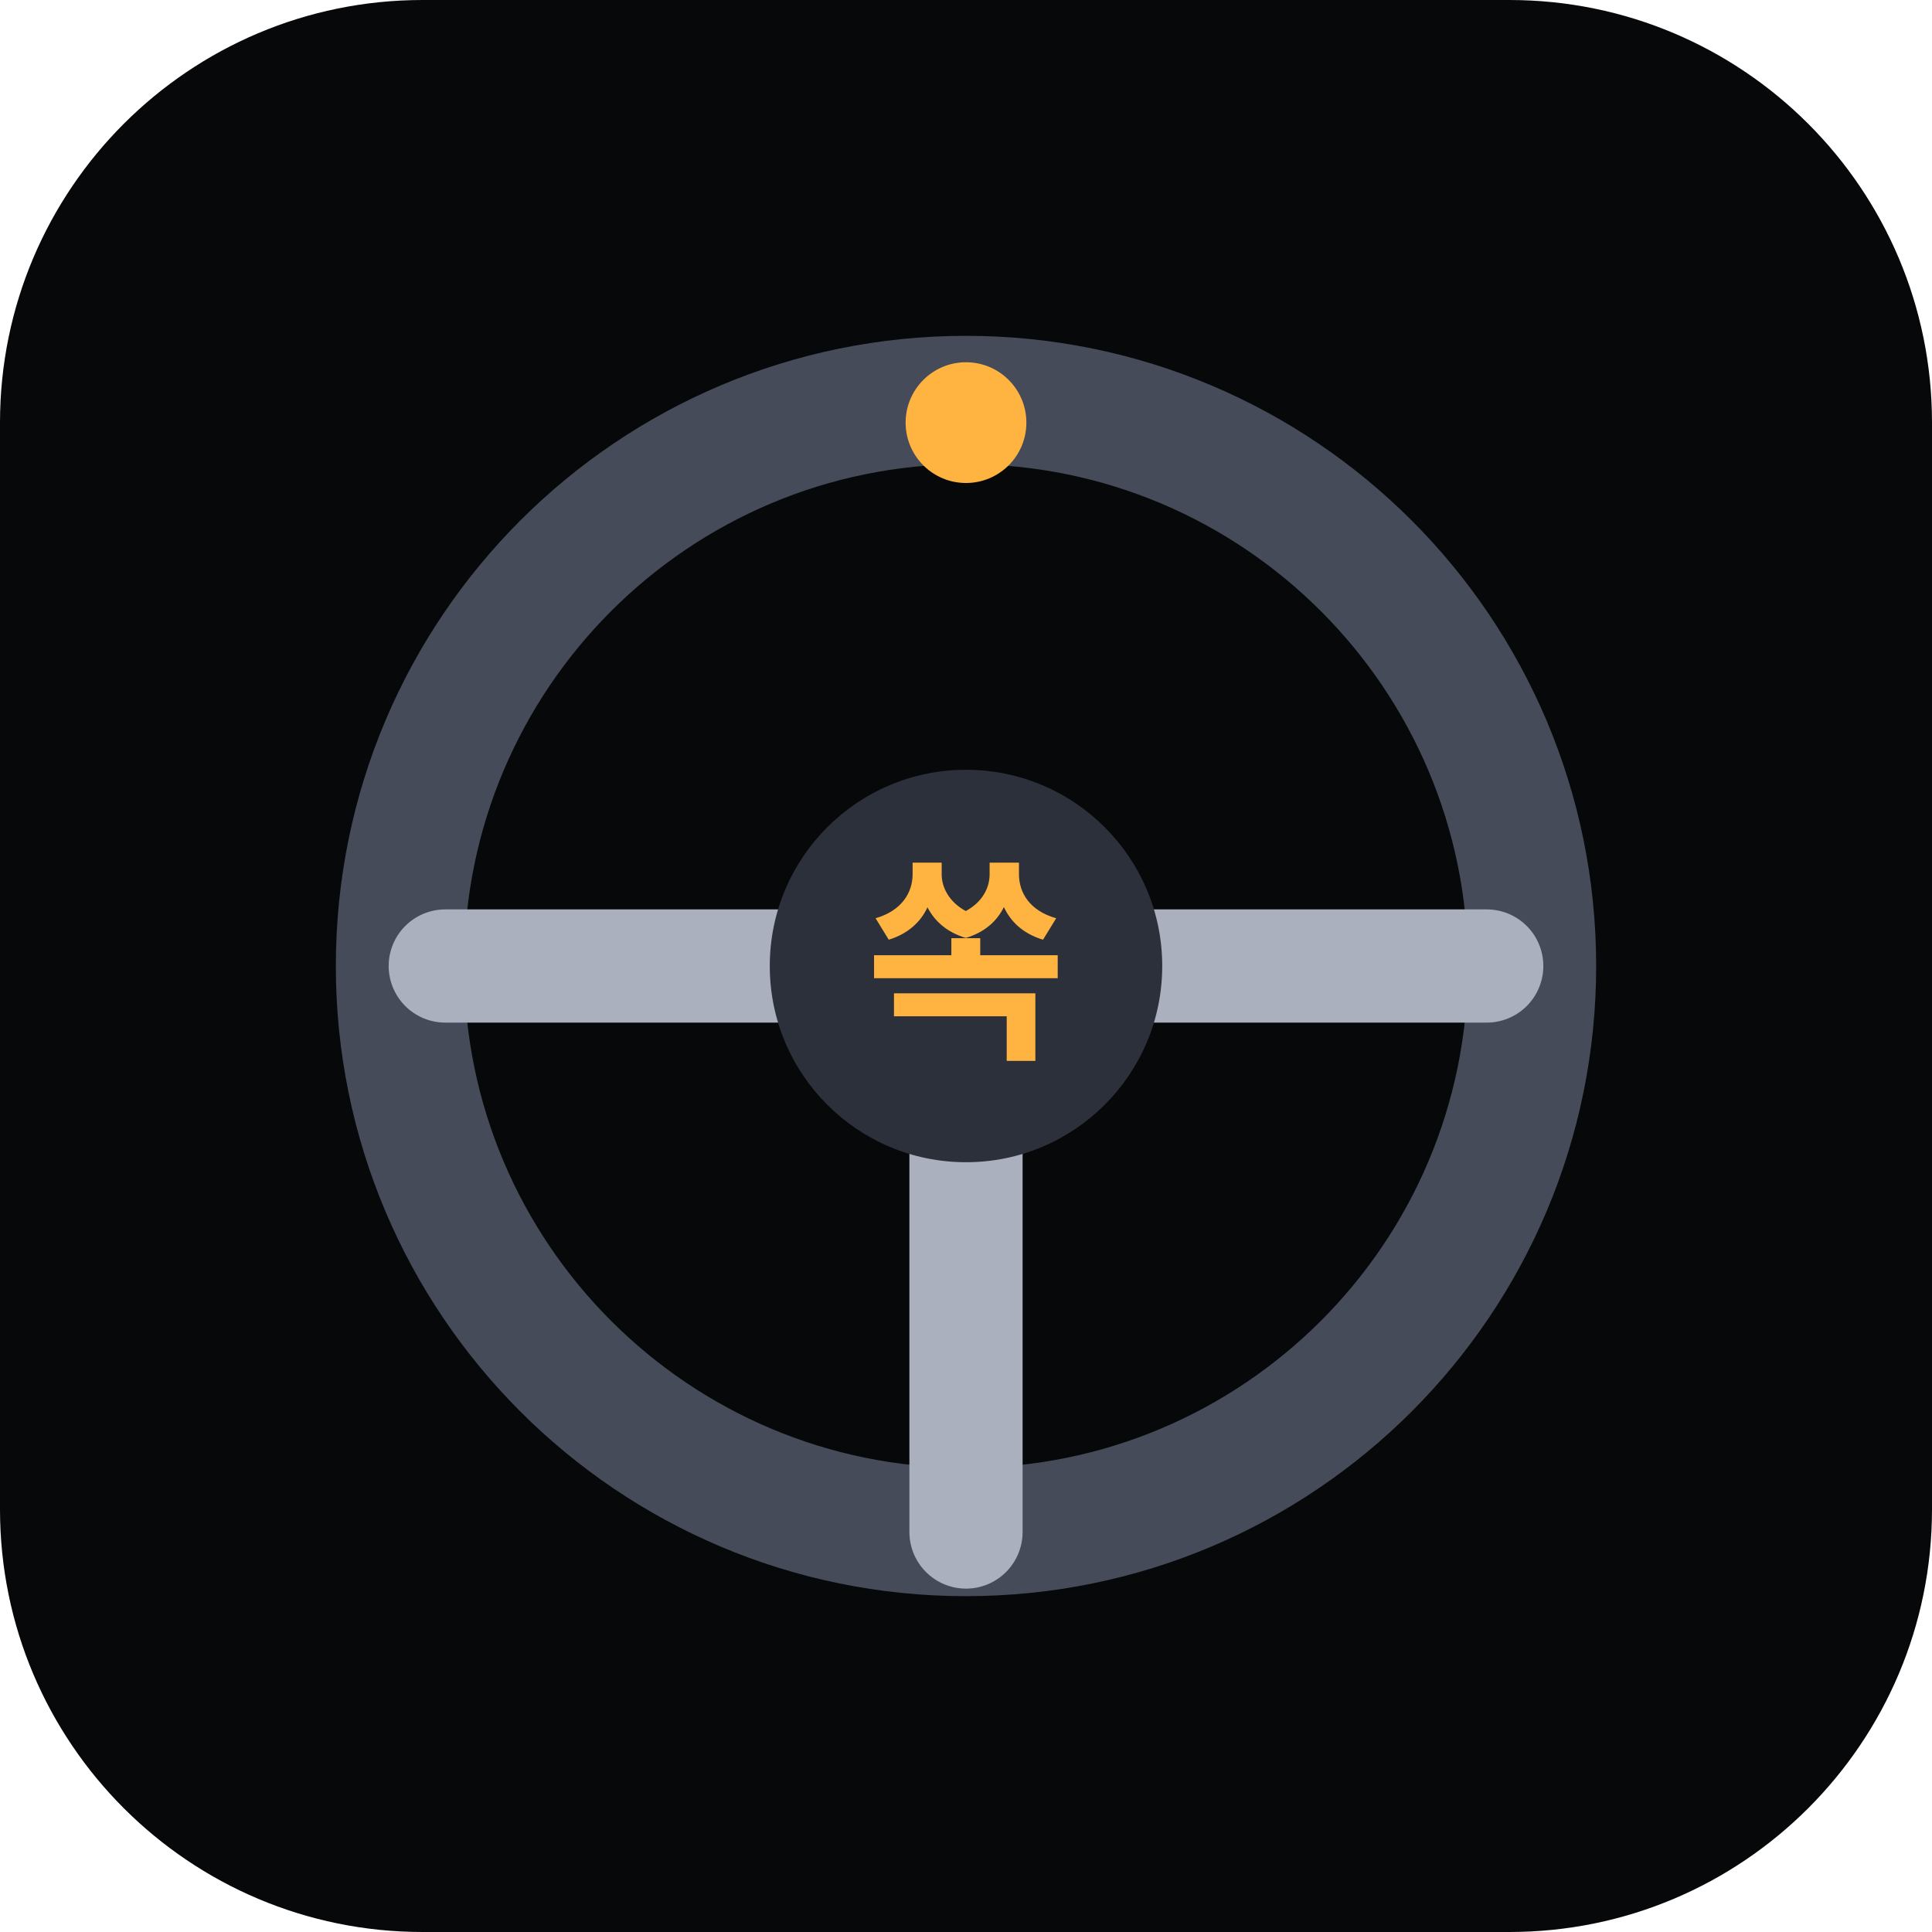
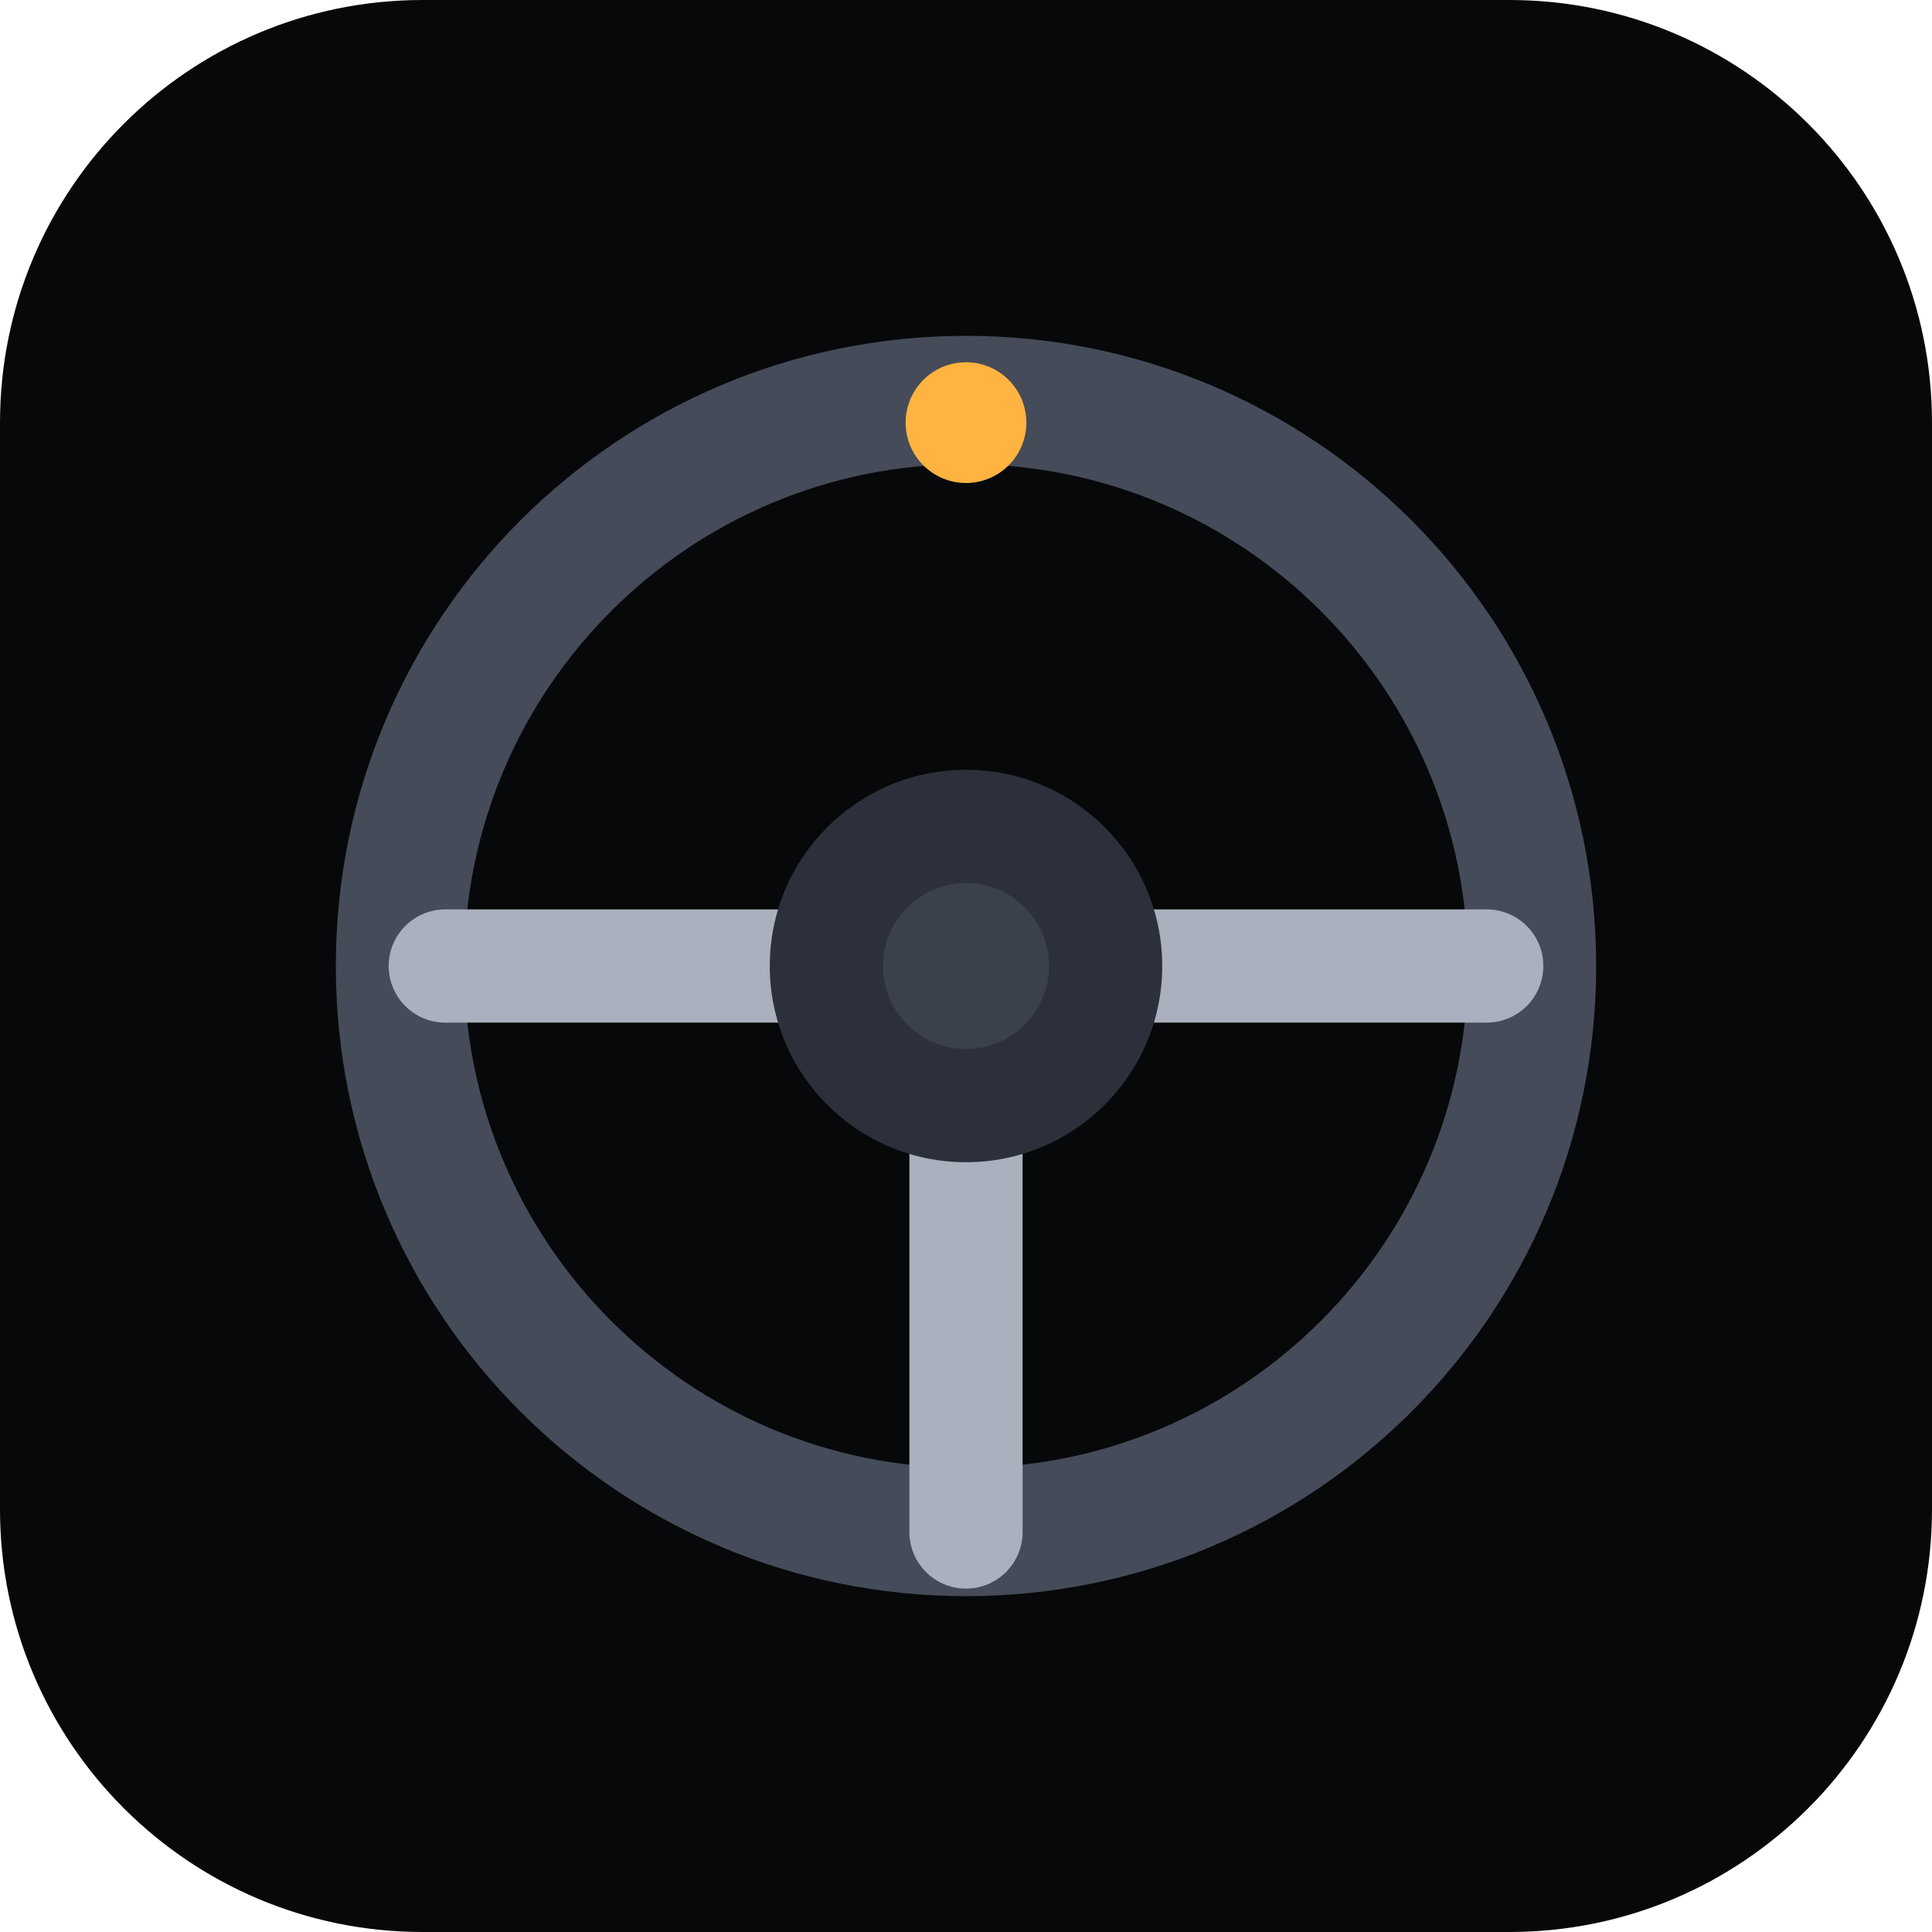
<svg xmlns="http://www.w3.org/2000/svg" viewBox="0 0 512 512">
  <rect width="512" height="512" rx="112" fill="#07080a" />
  <circle cx="256" cy="256" r="150" fill="none" stroke="#454b58" stroke-width="34" />
  <path d="M118 256h92M302 256h92M256 300v106" stroke="#aab0bd" stroke-width="30" stroke-linecap="round" />
  <circle cx="256" cy="256" r="52" fill="#2b303a" />
-   <text x="256" y="276" font-family="IBM Plex Sans KR,Apple SD Gothic Neo,sans-serif" font-size="58" font-weight="700" fill="#ffb340" text-anchor="middle">쏙</text>
+   <circle cx="256" cy="256" r="22" fill="#3a404c" />
  <circle cx="256" cy="112" r="16" fill="#ffb340" />
</svg>
